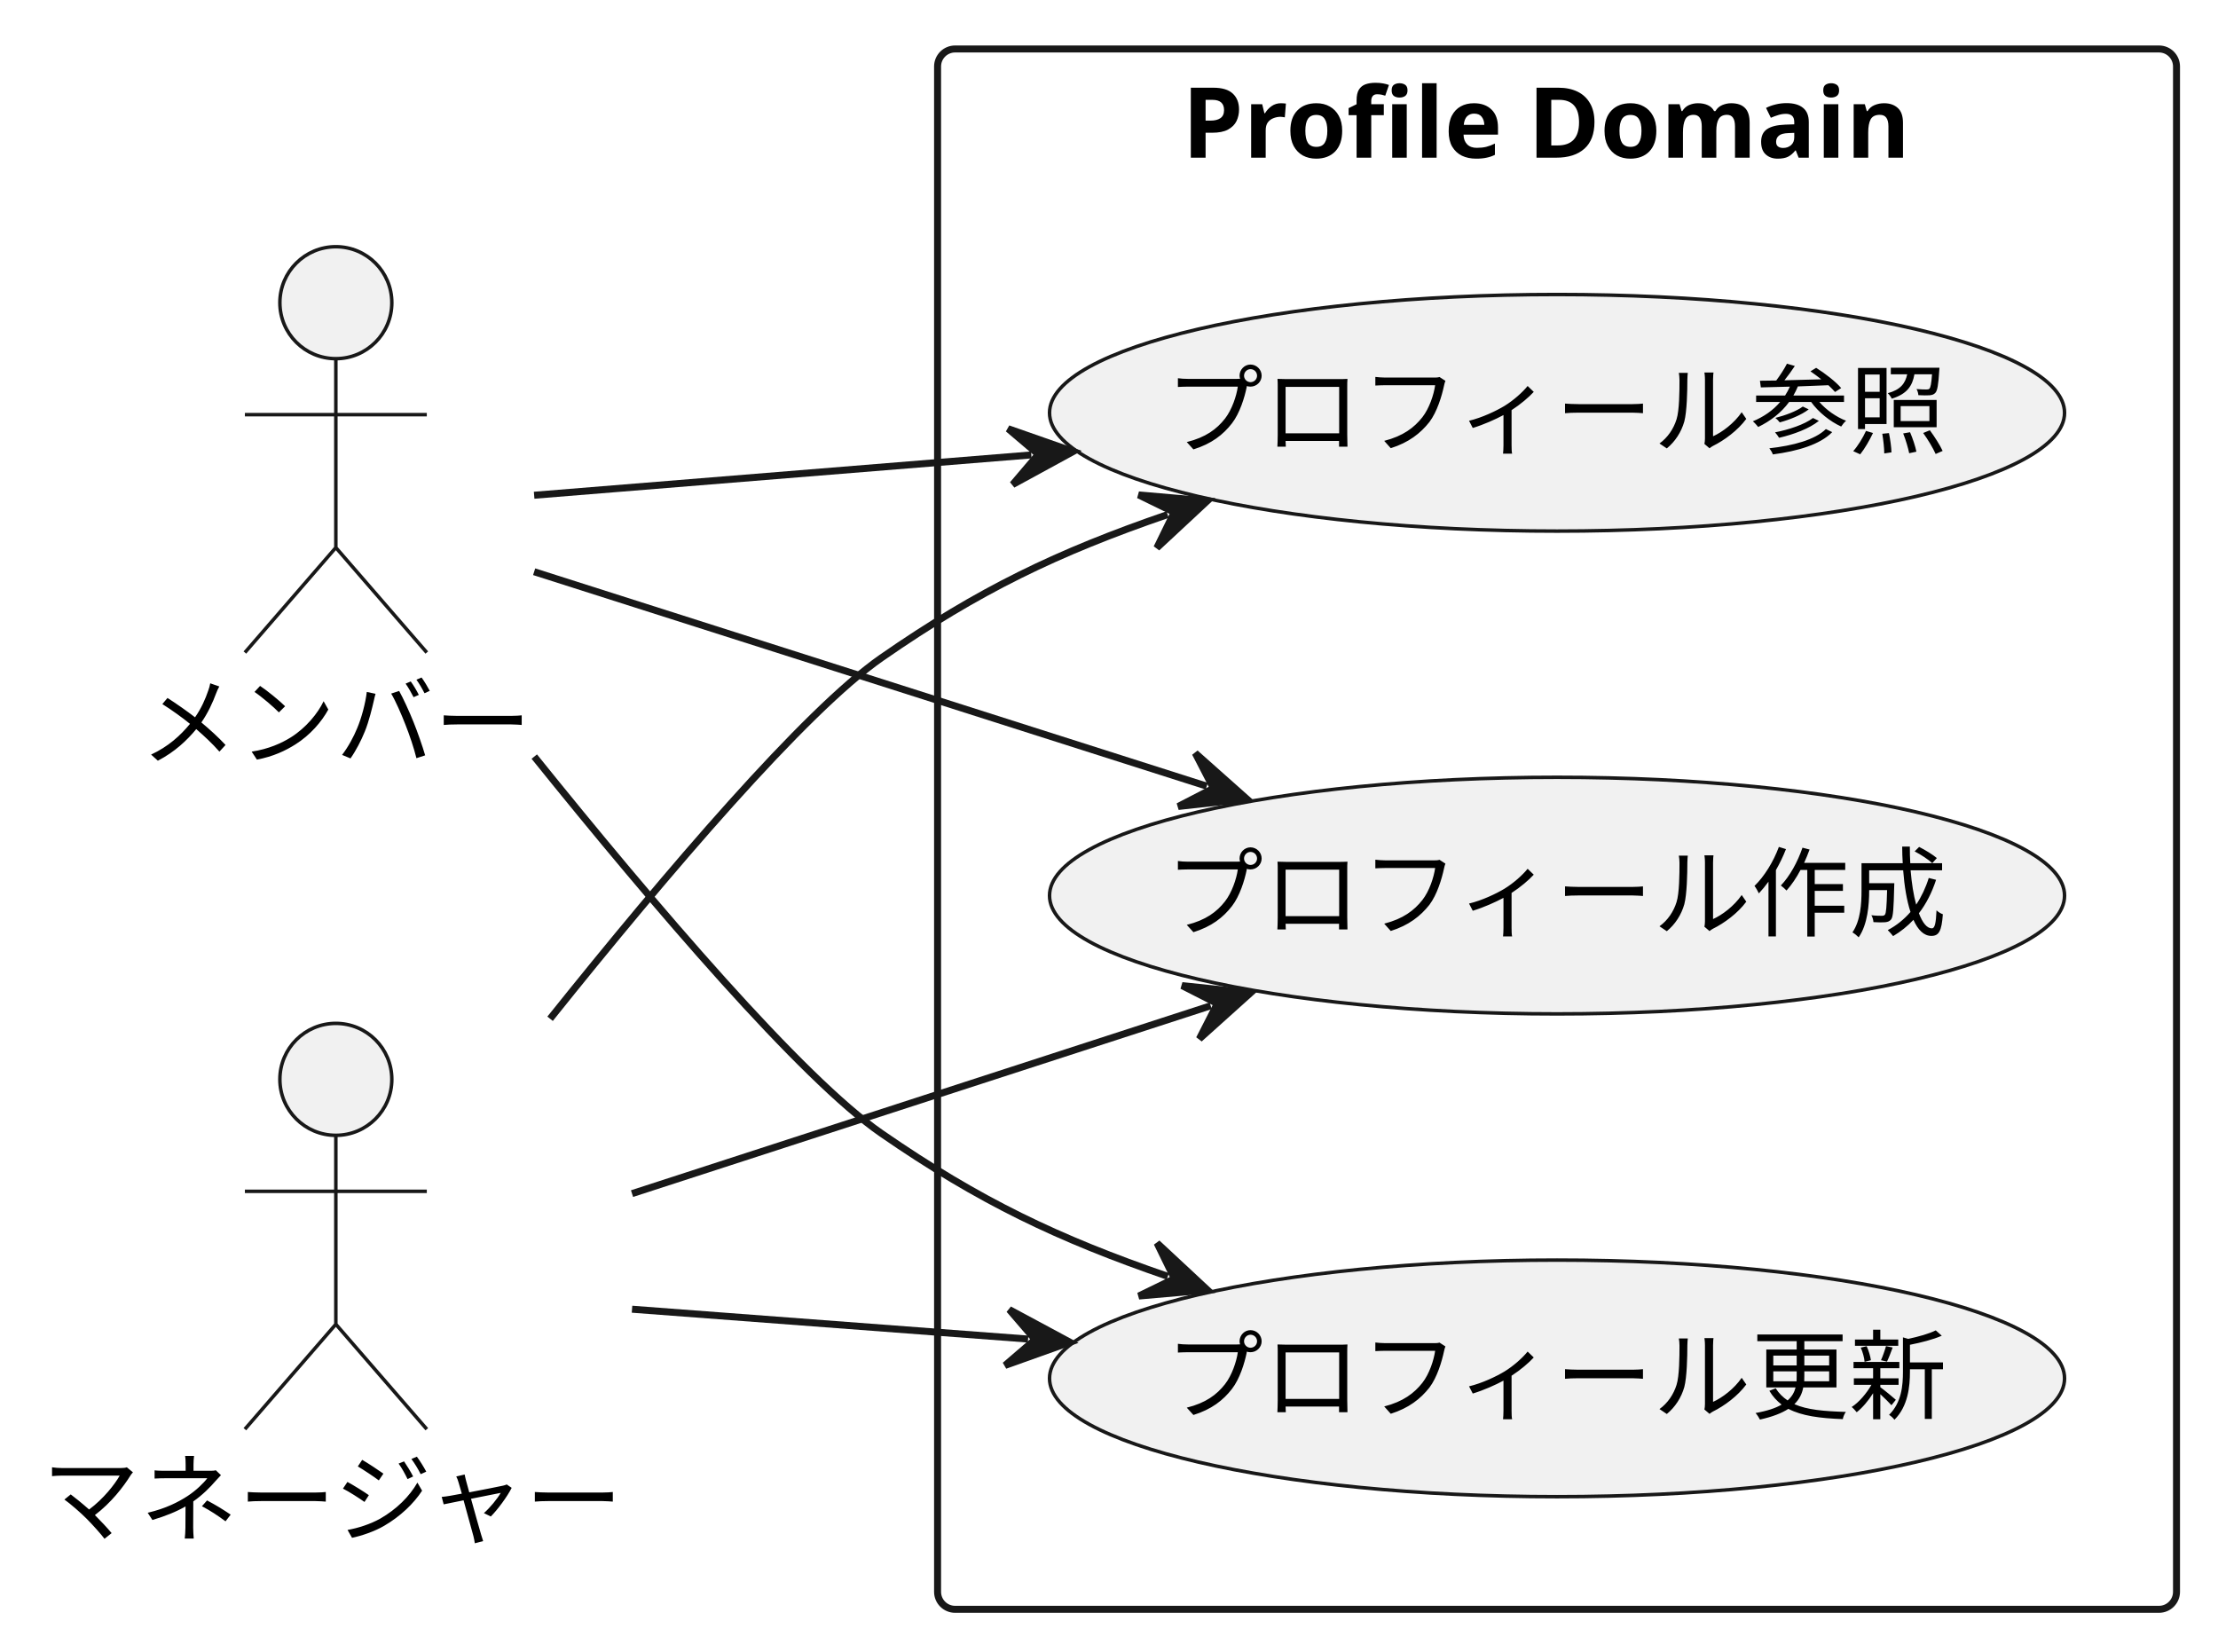
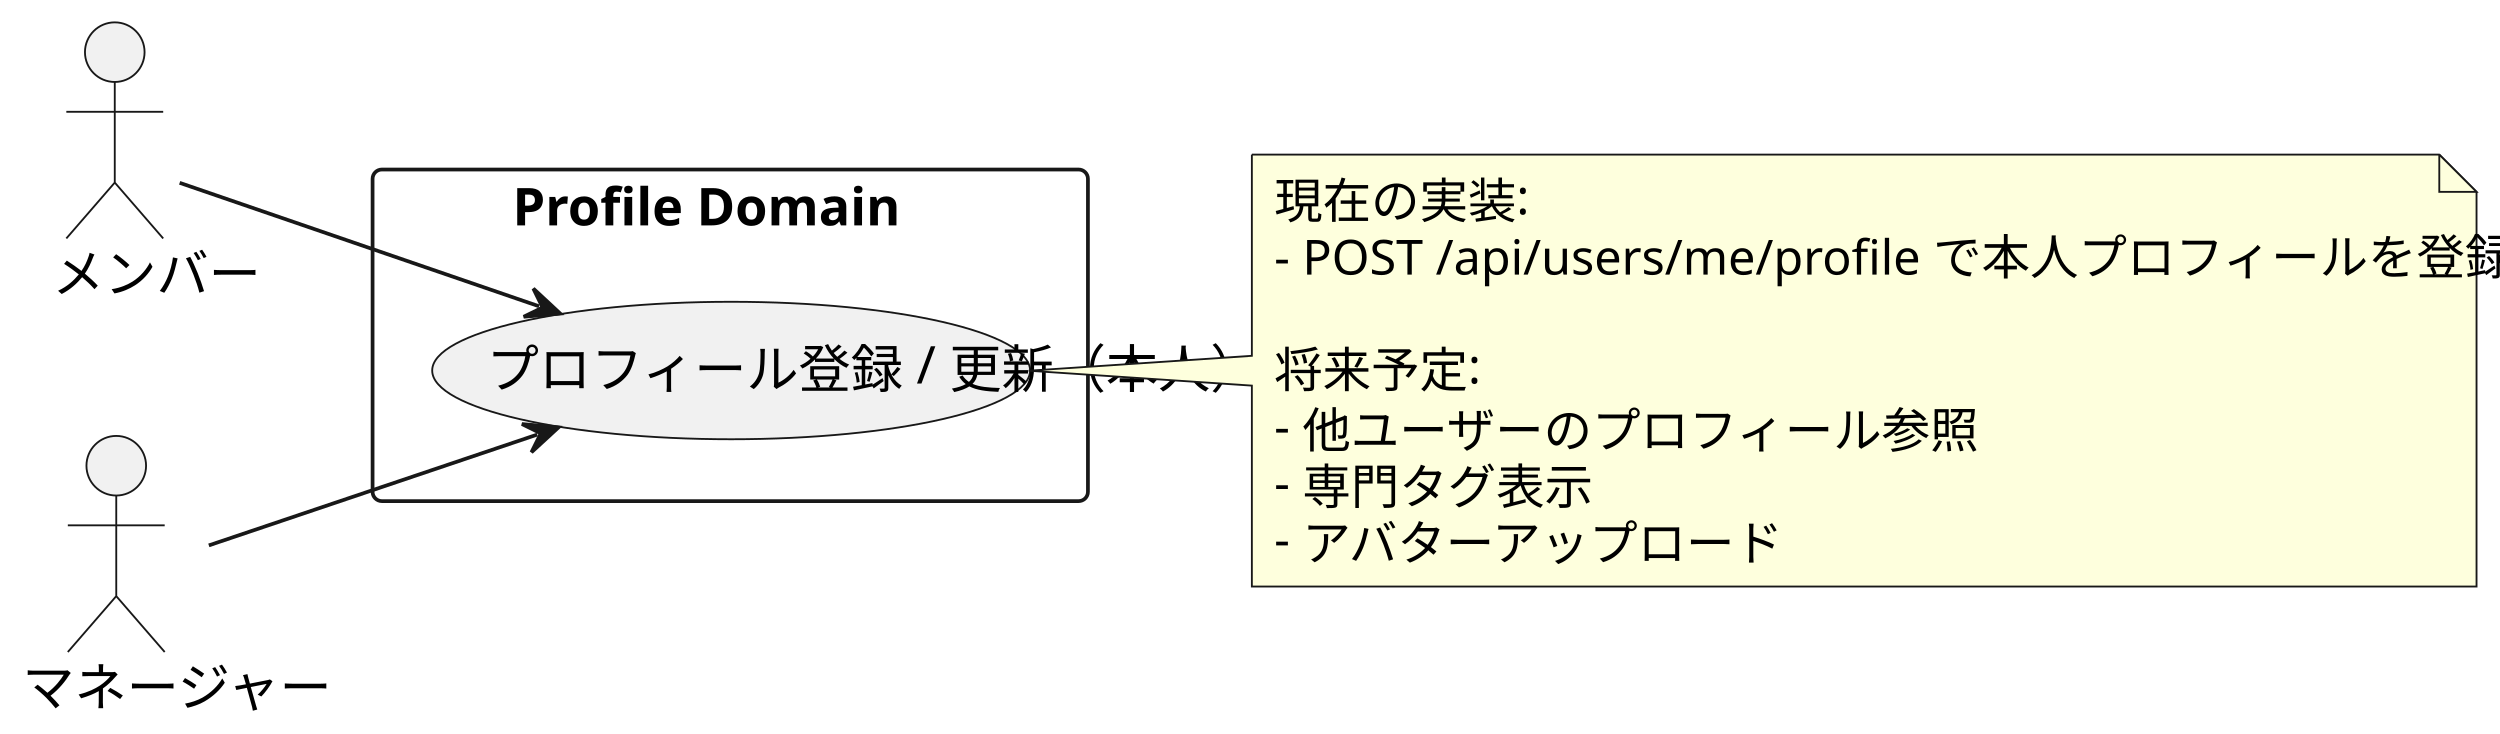
- <svg xmlns="http://www.w3.org/2000/svg" contentStyleType="text/css" data-diagram-type="DESCRIPTION" height="236px" preserveAspectRatio="none" style="width:317px;height:236px;background:#FFFFFF;" version="1.1" viewBox="0 0 317 236" width="317px" zoomAndPan="magnify">
+ <svg xmlns="http://www.w3.org/2000/svg" contentStyleType="text/css" data-diagram-type="DESCRIPTION" height="197px" preserveAspectRatio="none" style="width:671px;height:197px;background:#FFFFFF;" version="1.1" viewBox="0 0 671 197" width="671px" zoomAndPan="magnify">
  <defs />
  <g>
    <g class="cluster" data-qualified-name="Profile Domain" data-source-line="6" id="ent0004">
-       <rect fill="none" height="223" rx="2.5" ry="2.5" style="stroke:#181818;stroke-width:1;" width="177.07" x="134" y="7" />
-       <text fill="#000000" font-family="sans-serif" font-size="14" font-weight="bold" lengthAdjust="spacing" textLength="107.215" x="168.928" y="22.535">Profile Domain</text>
+       <rect fill="none" height="89" rx="2.5" ry="2.5" style="stroke:#181818;stroke-width:1;" width="192" x="100" y="45.5" />
+       <text fill="#000000" font-family="sans-serif" font-size="14" font-weight="bold" lengthAdjust="spacing" textLength="116.881" x="137.56" y="60.495">Profile Domain</text>
    </g>
-     <g class="entity" data-qualified-name="Profile Domain........." data-source-line="8" id="ent0005">
-       <ellipse cx="222.535" cy="127.997" fill="#F1F1F1" rx="72.535" ry="16.907" style="stroke:#181818;stroke-width:0.5;" />
-       <text fill="#000000" font-family="sans-serif" font-size="14" lengthAdjust="spacing" textLength="112" x="166.535" y="132.741">プロフィール作成</text>
-     </g>
-     <g class="entity" data-qualified-name="Profile Domain........." data-source-line="9" id="ent0006">
-       <ellipse cx="222.535" cy="58.997" fill="#F1F1F1" rx="72.535" ry="16.907" style="stroke:#181818;stroke-width:0.5;" />
-       <text fill="#000000" font-family="sans-serif" font-size="14" lengthAdjust="spacing" textLength="112" x="166.535" y="63.741">プロフィール参照</text>
-     </g>
-     <g class="entity" data-qualified-name="Profile Domain........." data-source-line="10" id="ent0007">
-       <ellipse cx="222.535" cy="196.997" fill="#F1F1F1" rx="72.535" ry="16.907" style="stroke:#181818;stroke-width:0.5;" />
-       <text fill="#000000" font-family="sans-serif" font-size="14" lengthAdjust="spacing" textLength="112" x="166.535" y="201.741">プロフィール更新</text>
+     <g class="entity" data-qualified-name="Profile Domain.SelfUpsert" data-source-line="8" id="ent0005">
+       <ellipse cx="196.238" cy="99.448" fill="#F1F1F1" rx="80.238" ry="18.448" style="stroke:#181818;stroke-width:0.5;" />
+       <text fill="#000000" font-family="sans-serif" font-size="14" lengthAdjust="spacing" textLength="131.236" x="130.62" y="104.096">プロフィール登録 / 更新（本人）</text>
    </g>
    <g class="entity" data-qualified-name="Member" data-source-line="3" id="ent0002">
-       <ellipse cx="48" cy="43.26" fill="#F1F1F1" rx="8" ry="8" style="stroke:#181818;stroke-width:0.5;" />
-       <path d="M48,51.26 L48,78.26 M35,59.26 L61,59.26 M48,78.26 L35,93.26 M48,78.26 L61,93.26" fill="none" style="stroke:#181818;stroke-width:0.5;" />
-       <text fill="#000000" font-family="sans-serif" font-size="14" lengthAdjust="spacing" textLength="56" x="20" y="108.295">メンバー</text>
+       <ellipse cx="30.803" cy="14" fill="#F1F1F1" rx="8" ry="8" style="stroke:#181818;stroke-width:0.5;" />
+       <path d="M30.803,22 L30.803,49 M17.803,30 L43.803,30 M30.803,49 L17.803,64 M30.803,49 L43.803,64" fill="none" style="stroke:#181818;stroke-width:0.5;" />
+       <text fill="#000000" font-family="sans-serif" font-size="14" lengthAdjust="spacing" textLength="33.605" x="14" y="78.495">メンバー</text>
    </g>
    <g class="entity" data-qualified-name="Manager" data-source-line="4" id="ent0003">
-       <ellipse cx="48" cy="154.26" fill="#F1F1F1" rx="8" ry="8" style="stroke:#181818;stroke-width:0.5;" />
-       <path d="M48,162.26 L48,189.26 M35,170.26 L61,170.26 M48,189.26 L35,204.26 M48,189.26 L61,204.26" fill="none" style="stroke:#181818;stroke-width:0.5;" />
-       <text fill="#000000" font-family="sans-serif" font-size="14" lengthAdjust="spacing" textLength="84" x="6" y="219.295">マネージャー</text>
+       <ellipse cx="31.204" cy="125" fill="#F1F1F1" rx="8" ry="8" style="stroke:#181818;stroke-width:0.5;" />
+       <path d="M31.204,133 L31.204,160 M18.204,141 L44.204,141 M31.204,160 L18.204,175 M31.204,160 L44.204,175" fill="none" style="stroke:#181818;stroke-width:0.5;" />
+       <text fill="#000000" font-family="sans-serif" font-size="14" lengthAdjust="spacing" textLength="50.408" x="6" y="189.495">マネージャー</text>
    </g>
-     <g class="link" data-entity-1="ent0002" data-entity-2="ent0005" data-link-type="dependency" data-source-line="14" id="lnk8">
-       <path d="M76.34,81.71 C103.7,90.44 140.503,102.168 172.473,112.358" fill="none" id="Member-to-プロフィール作成" style="stroke:#181818;stroke-width:1;" />
-       <polygon fill="#181818" points="178.19,114.18,170.83,107.636,173.426,112.662,168.4,115.258,178.19,114.18" style="stroke:#181818;stroke-width:1;" />
+     <g class="entity" data-qualified-name="GMN8" data-source-line="16" id="ent0009">
+       <path d="M336,41.5 L336,95.5 L276.08,99.5 L336,103.5 L336,157.43 A0,0 0 0 0 336,157.43 L664.703,157.43 A0,0 0 0 0 664.703,157.43 L664.703,51.5 L654.703,41.5 L336,41.5 A0,0 0 0 0 336,41.5" fill="#FEFFDD" style="stroke:#181818;stroke-width:0.5;" />
+       <path d="M654.703,41.5 L654.703,51.5 L664.703,51.5 L654.703,41.5" fill="#FEFFDD" style="stroke:#181818;stroke-width:0.5;" />
+       <text fill="#000000" font-family="sans-serif" font-size="13" lengthAdjust="spacing" textLength="43.386" x="342" y="58.567">現在の実装:</text>
+       <text fill="#000000" font-family="sans-serif" font-size="13" lengthAdjust="spacing" textLength="307.703" x="342" y="73.7">- POST /api/users/me/profile で本人プロフィールを登録 / 更新</text>
+       <text fill="#000000" font-family="sans-serif" font-size="13" lengthAdjust="spacing" textLength="4.132" x="342" y="88.832"> </text>
+       <text fill="#000000" font-family="sans-serif" font-size="13" lengthAdjust="spacing" textLength="35.585" x="342" y="103.965">将来予定:</text>
+       <text fill="#000000" font-family="sans-serif" font-size="13" lengthAdjust="spacing" textLength="118.041" x="342" y="119.098">- 他ユーザーのプロフィール参照</text>
+       <text fill="#000000" font-family="sans-serif" font-size="13" lengthAdjust="spacing" textLength="55.631" x="342" y="134.231">- 専門タグ表示</text>
+       <text fill="#000000" font-family="sans-serif" font-size="13" lengthAdjust="spacing" textLength="86.836" x="342" y="149.364">- アバターアップロード</text>
    </g>
-     <g class="link" data-entity-1="ent0002" data-entity-2="ent0006" data-link-type="dependency" data-source-line="15" id="lnk9">
-       <path d="M76.34,70.78 C97.05,69.1 120.47,67.206 147.4,65.016" fill="none" id="Member-to-プロフィール参照" style="stroke:#181818;stroke-width:1;" />
-       <polygon fill="#181818" points="153.38,64.53,144.085,61.273,148.397,64.935,144.734,69.246,153.38,64.53" style="stroke:#181818;stroke-width:1;" />
+     <g class="link" data-entity-1="ent0002" data-entity-2="ent0005" data-link-type="dependency" data-source-line="12" id="lnk6">
+       <path d="M48.22,49.07 C71.82,57.18 110.806,70.57 144.686,82.21" fill="none" id="Member-to-SelfUpsert" style="stroke:#181818;stroke-width:1;" />
+       <polygon fill="#181818" points="150.36,84.16,143.148,77.453,145.631,82.535,140.549,85.019,150.36,84.16" style="stroke:#181818;stroke-width:1;" />
    </g>
-     <g class="link" data-entity-1="ent0002" data-entity-2="ent0007" data-link-type="dependency" data-source-line="16" id="lnk10">
-       <path d="M76.36,108.13 C93.55,129.48 114.57,154.11 126,162 C139.95,171.64 151.206,177.018 166.906,182.418" fill="none" id="Member-to-プロフィール更新" style="stroke:#181818;stroke-width:1;" />
-       <polygon fill="#181818" points="172.58,184.37,165.37,177.66,167.852,182.744,162.768,185.225,172.58,184.37" style="stroke:#181818;stroke-width:1;" />
-     </g>
-     <g class="link" data-entity-1="ent0003" data-entity-2="ent0005" data-link-type="dependency" data-source-line="18" id="lnk11">
-       <path d="M90.33,170.59 C117.04,161.91 146.033,152.502 173.033,143.742" fill="none" id="Manager-to-プロフィール作成" style="stroke:#181818;stroke-width:1;" />
-       <polygon fill="#181818" points="178.74,141.89,168.945,140.863,173.984,143.433,171.414,148.472,178.74,141.89" style="stroke:#181818;stroke-width:1;" />
-     </g>
-     <g class="link" data-entity-1="ent0003" data-entity-2="ent0006" data-link-type="dependency" data-source-line="19" id="lnk12">
-       <path d="M78.62,145.6 C95.34,124.71 115.02,101.63 126,94 C139.93,84.33 151.166,78.94 166.876,73.54" fill="none" id="Manager-to-プロフィール参照" style="stroke:#181818;stroke-width:1;" />
-       <polygon fill="#181818" points="172.55,71.59,162.738,70.733,167.821,73.215,165.339,78.298,172.55,71.59" style="stroke:#181818;stroke-width:1;" />
-     </g>
-     <g class="link" data-entity-1="ent0003" data-entity-2="ent0007" data-link-type="dependency" data-source-line="20" id="lnk13">
-       <path d="M90.33,187.11 C109.07,188.53 125.757,189.778 146.937,191.378" fill="none" id="Manager-to-プロフィール更新" style="stroke:#181818;stroke-width:1;" />
-       <polygon fill="#181818" points="152.92,191.83,144.247,187.163,147.934,191.453,143.644,195.141,152.92,191.83" style="stroke:#181818;stroke-width:1;" />
+     <g class="link" data-entity-1="ent0003" data-entity-2="ent0005" data-link-type="dependency" data-source-line="13" id="lnk7">
+       <path d="M56.05,146.38 C80.67,138.08 113.835,126.889 144.205,116.639" fill="none" id="Manager-to-SelfUpsert" style="stroke:#181818;stroke-width:1;" />
+       <polygon fill="#181818" points="149.89,114.72,140.083,113.808,145.153,116.319,142.642,121.388,149.89,114.72" style="stroke:#181818;stroke-width:1;" />
    </g>
  </g>
</svg>
